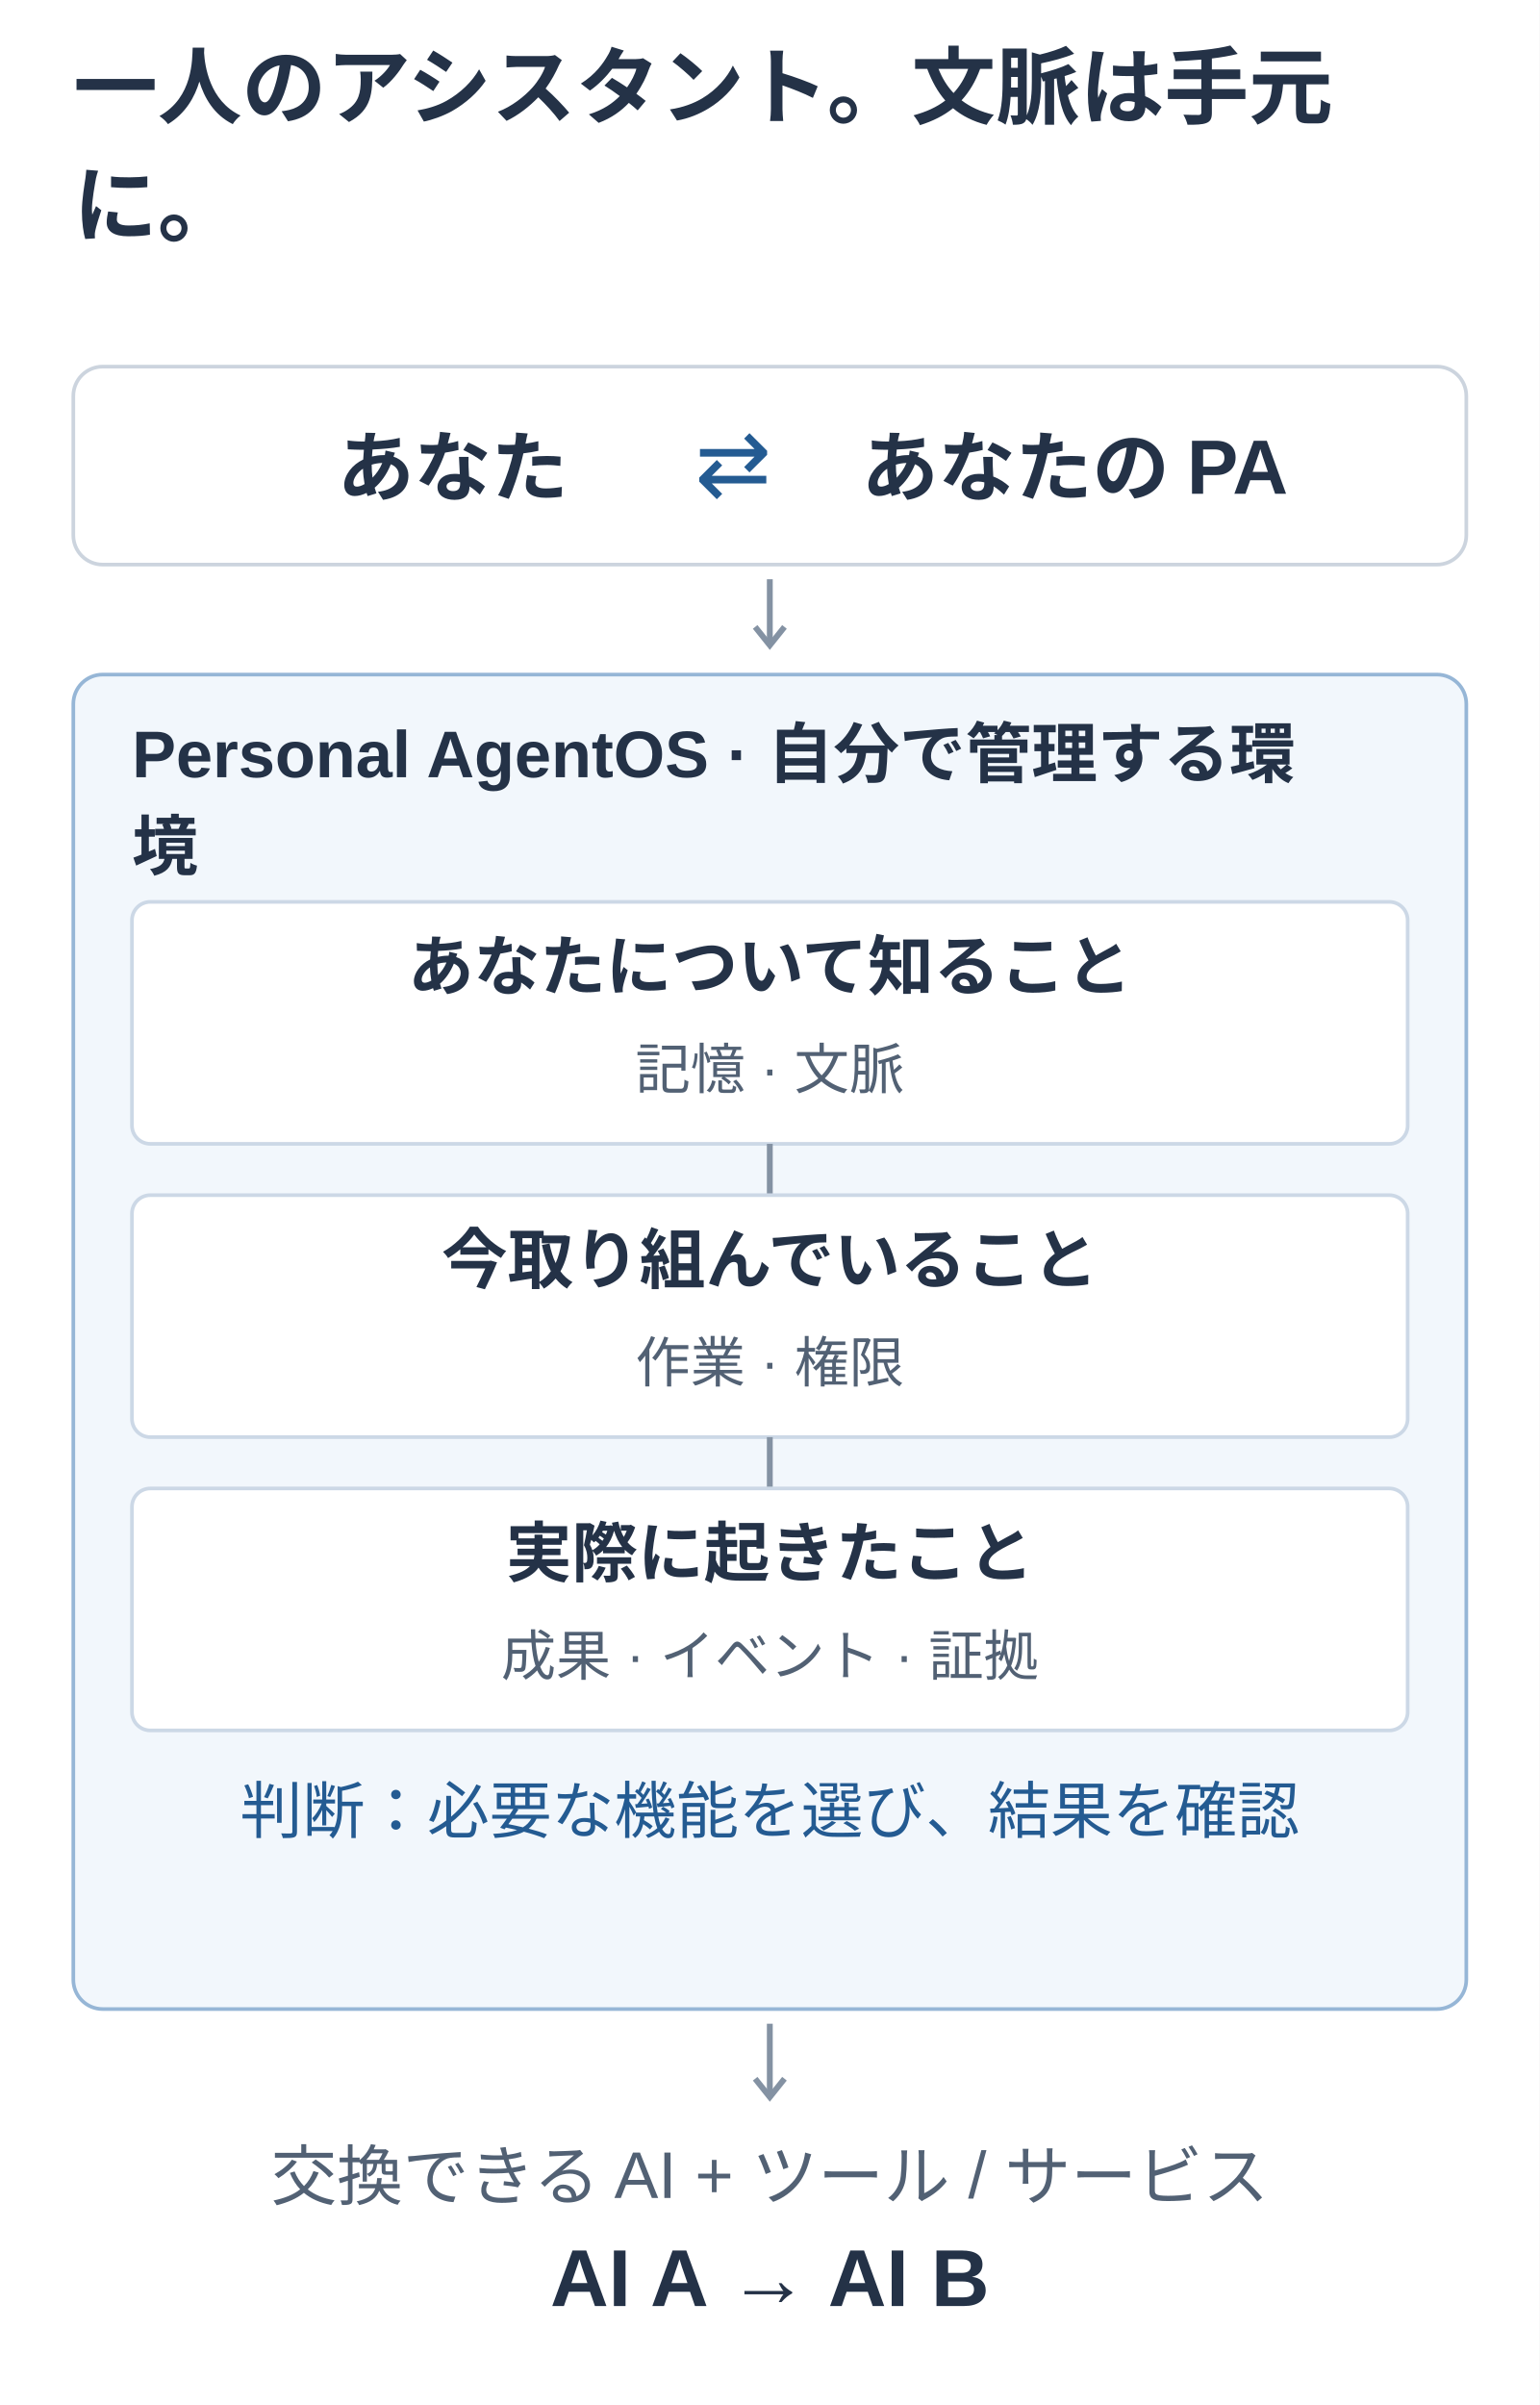
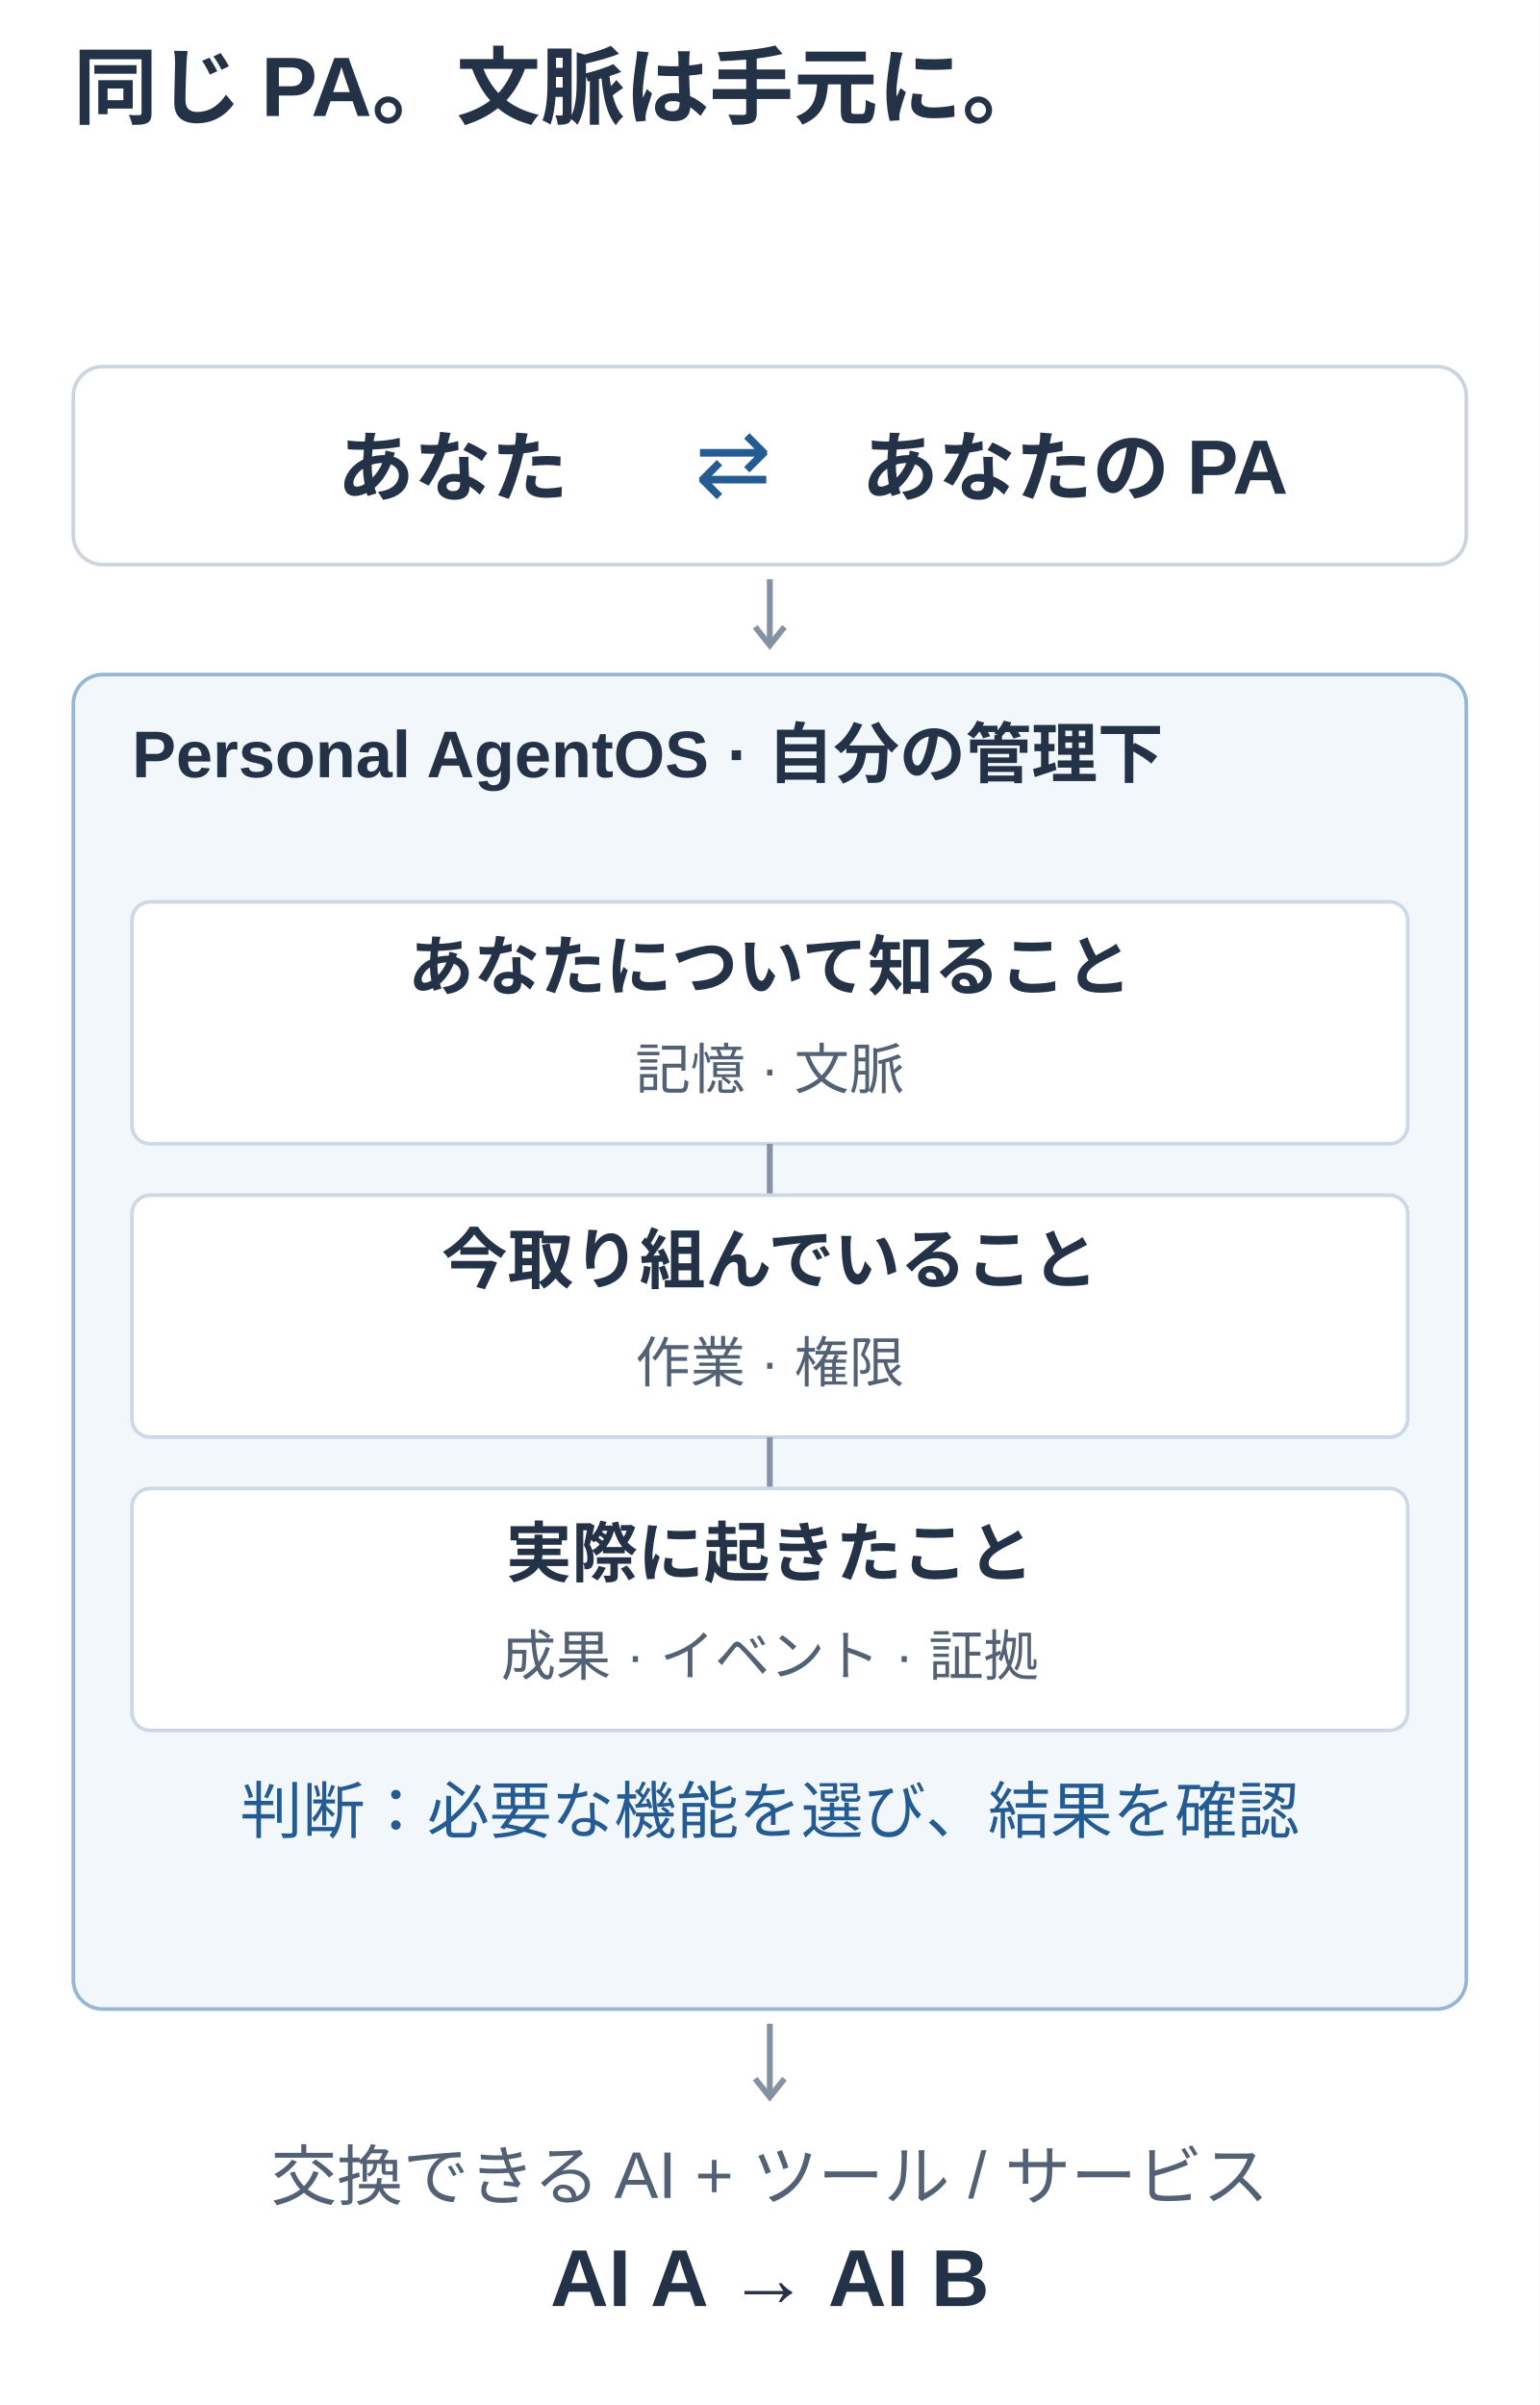
<svg xmlns="http://www.w3.org/2000/svg" width="420" height="656" viewBox="0 0 420 656" role="img" aria-labelledby="title desc">
  <style>text{font-family:Arial,"Noto Sans",sans-serif;fill:#243247} .bold{font-weight:700} .muted{fill:#526174} .blue{fill:#245b92}</style>
  <rect width="420" height="656" fill="#fff" />
-   <text x="20" y="32.0" font-size="23" class="bold" text-anchor="start">一人のアシスタント。文脈は手元</text>
-   <text x="20" y="64.2" font-size="23" class="bold" text-anchor="start">に。</text>
+   <text x="20" y="32.0" font-size="23" class="bold" text-anchor="start">同じ PA。文脈は手元に。</text>
  <rect x="20" y="100" width="380" height="54" rx="8" fill="#fff" stroke="#ccd4de" />
  <text x="155.0" y="135" font-size="21" class="bold" text-anchor="end">あなた</text>
  <text x="200.0" y="135" font-size="25" class="blue" text-anchor="middle">⇄</text>
  <text x="235.0" y="135" font-size="21" class="bold" text-anchor="start">あなたの PA</text>
  <path d="M210.0 158 L210.0 176" fill="none" stroke="#8492a3" stroke-width="1.6" />
  <path d="M206.0 171 L210.0 176 L214.0 171" fill="none" stroke="#8492a3" stroke-width="1.6" />
  <rect x="20" y="184" width="380" height="364" rx="8" fill="#f2f7fc" stroke="#96b6d6" />
-   <text x="36" y="212.0" font-size="18" class="bold" text-anchor="start">Personal AgentOS · 自分で管理する環</text>
-   <text x="36" y="237.2" font-size="18" class="bold" text-anchor="start">境</text>
+   <text x="36" y="212.0" font-size="18" class="bold" text-anchor="start">Personal AgentOS · 自分の管理下</text>
  <rect x="36" y="246" width="348" height="66" rx="5" fill="#fff" stroke="#ccd8e6" />
  <text x="210.0" y="270" font-size="18" class="bold" text-anchor="middle">あなたについて知ること</text>
  <text x="210.0" y="297" font-size="15" class="muted" text-anchor="middle">記憶 · 文脈</text>
  <path d="M210.0 312V326" fill="none" stroke="#8492a3" stroke-width="1.6" />
  <rect x="36" y="326" width="348" height="66" rx="5" fill="#fff" stroke="#ccd8e6" />
  <text x="210.0" y="350" font-size="18" class="bold" text-anchor="middle">今取り組んでいること</text>
  <text x="210.0" y="377" font-size="15" class="muted" text-anchor="middle">作業 · 権限</text>
  <path d="M210.0 392V406" fill="none" stroke="#8492a3" stroke-width="1.6" />
  <rect x="36" y="406" width="348" height="66" rx="5" fill="#fff" stroke="#ccd8e6" />
  <text x="210.0" y="430" font-size="18" class="bold" text-anchor="middle">実際に起きたこと</text>
  <text x="210.0" y="457" font-size="15" class="muted" text-anchor="middle">成果 · イベント · 証拠</text>
  <text x="210.0" y="500" font-size="17" class="blue" text-anchor="middle">判断：必要な機能を選び、結果を確認</text>
  <path d="M210.0 552 L210.0 572" fill="none" stroke="#8492a3" stroke-width="1.6" />
  <path d="M206.0 567 L210.0 572 L214.0 567" fill="none" stroke="#8492a3" stroke-width="1.6" />
  <text x="210.0" y="600" font-size="18" class="muted" text-anchor="middle">交換できる AI + ツール / サービス</text>
  <text x="210.0" y="629" font-size="22" class="bold" text-anchor="middle">AI A  →  AI B</text>
</svg>
